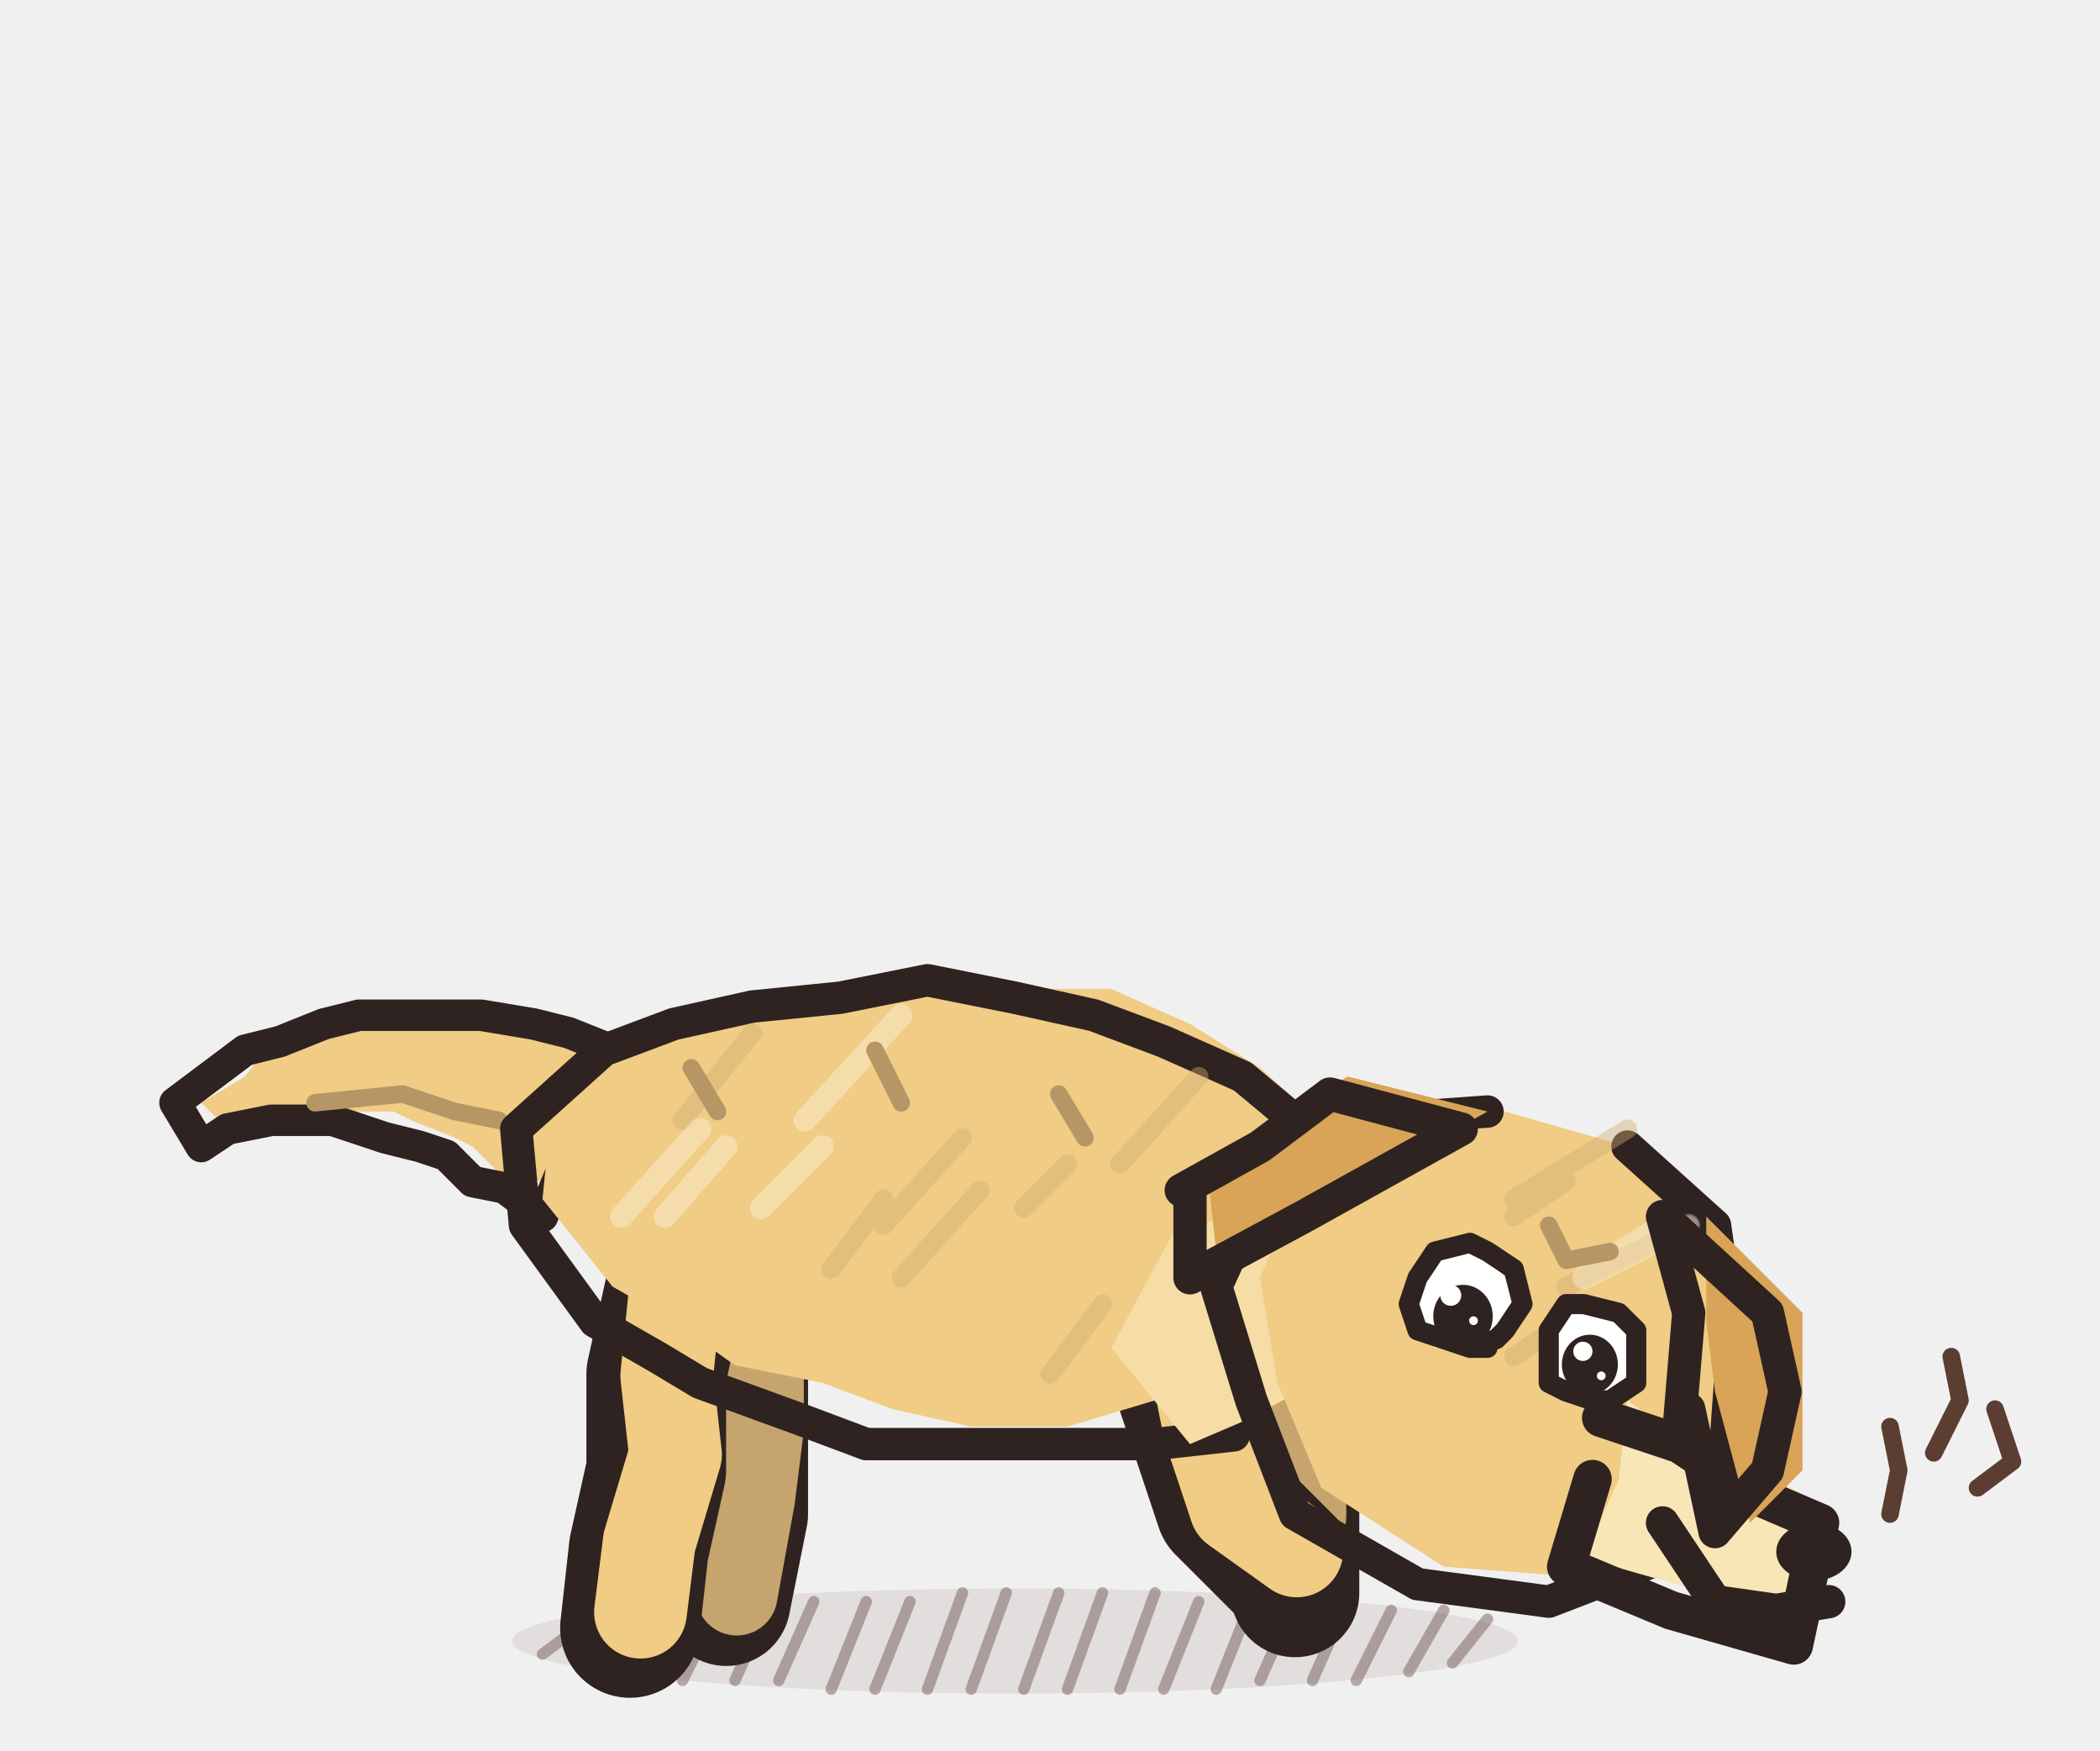
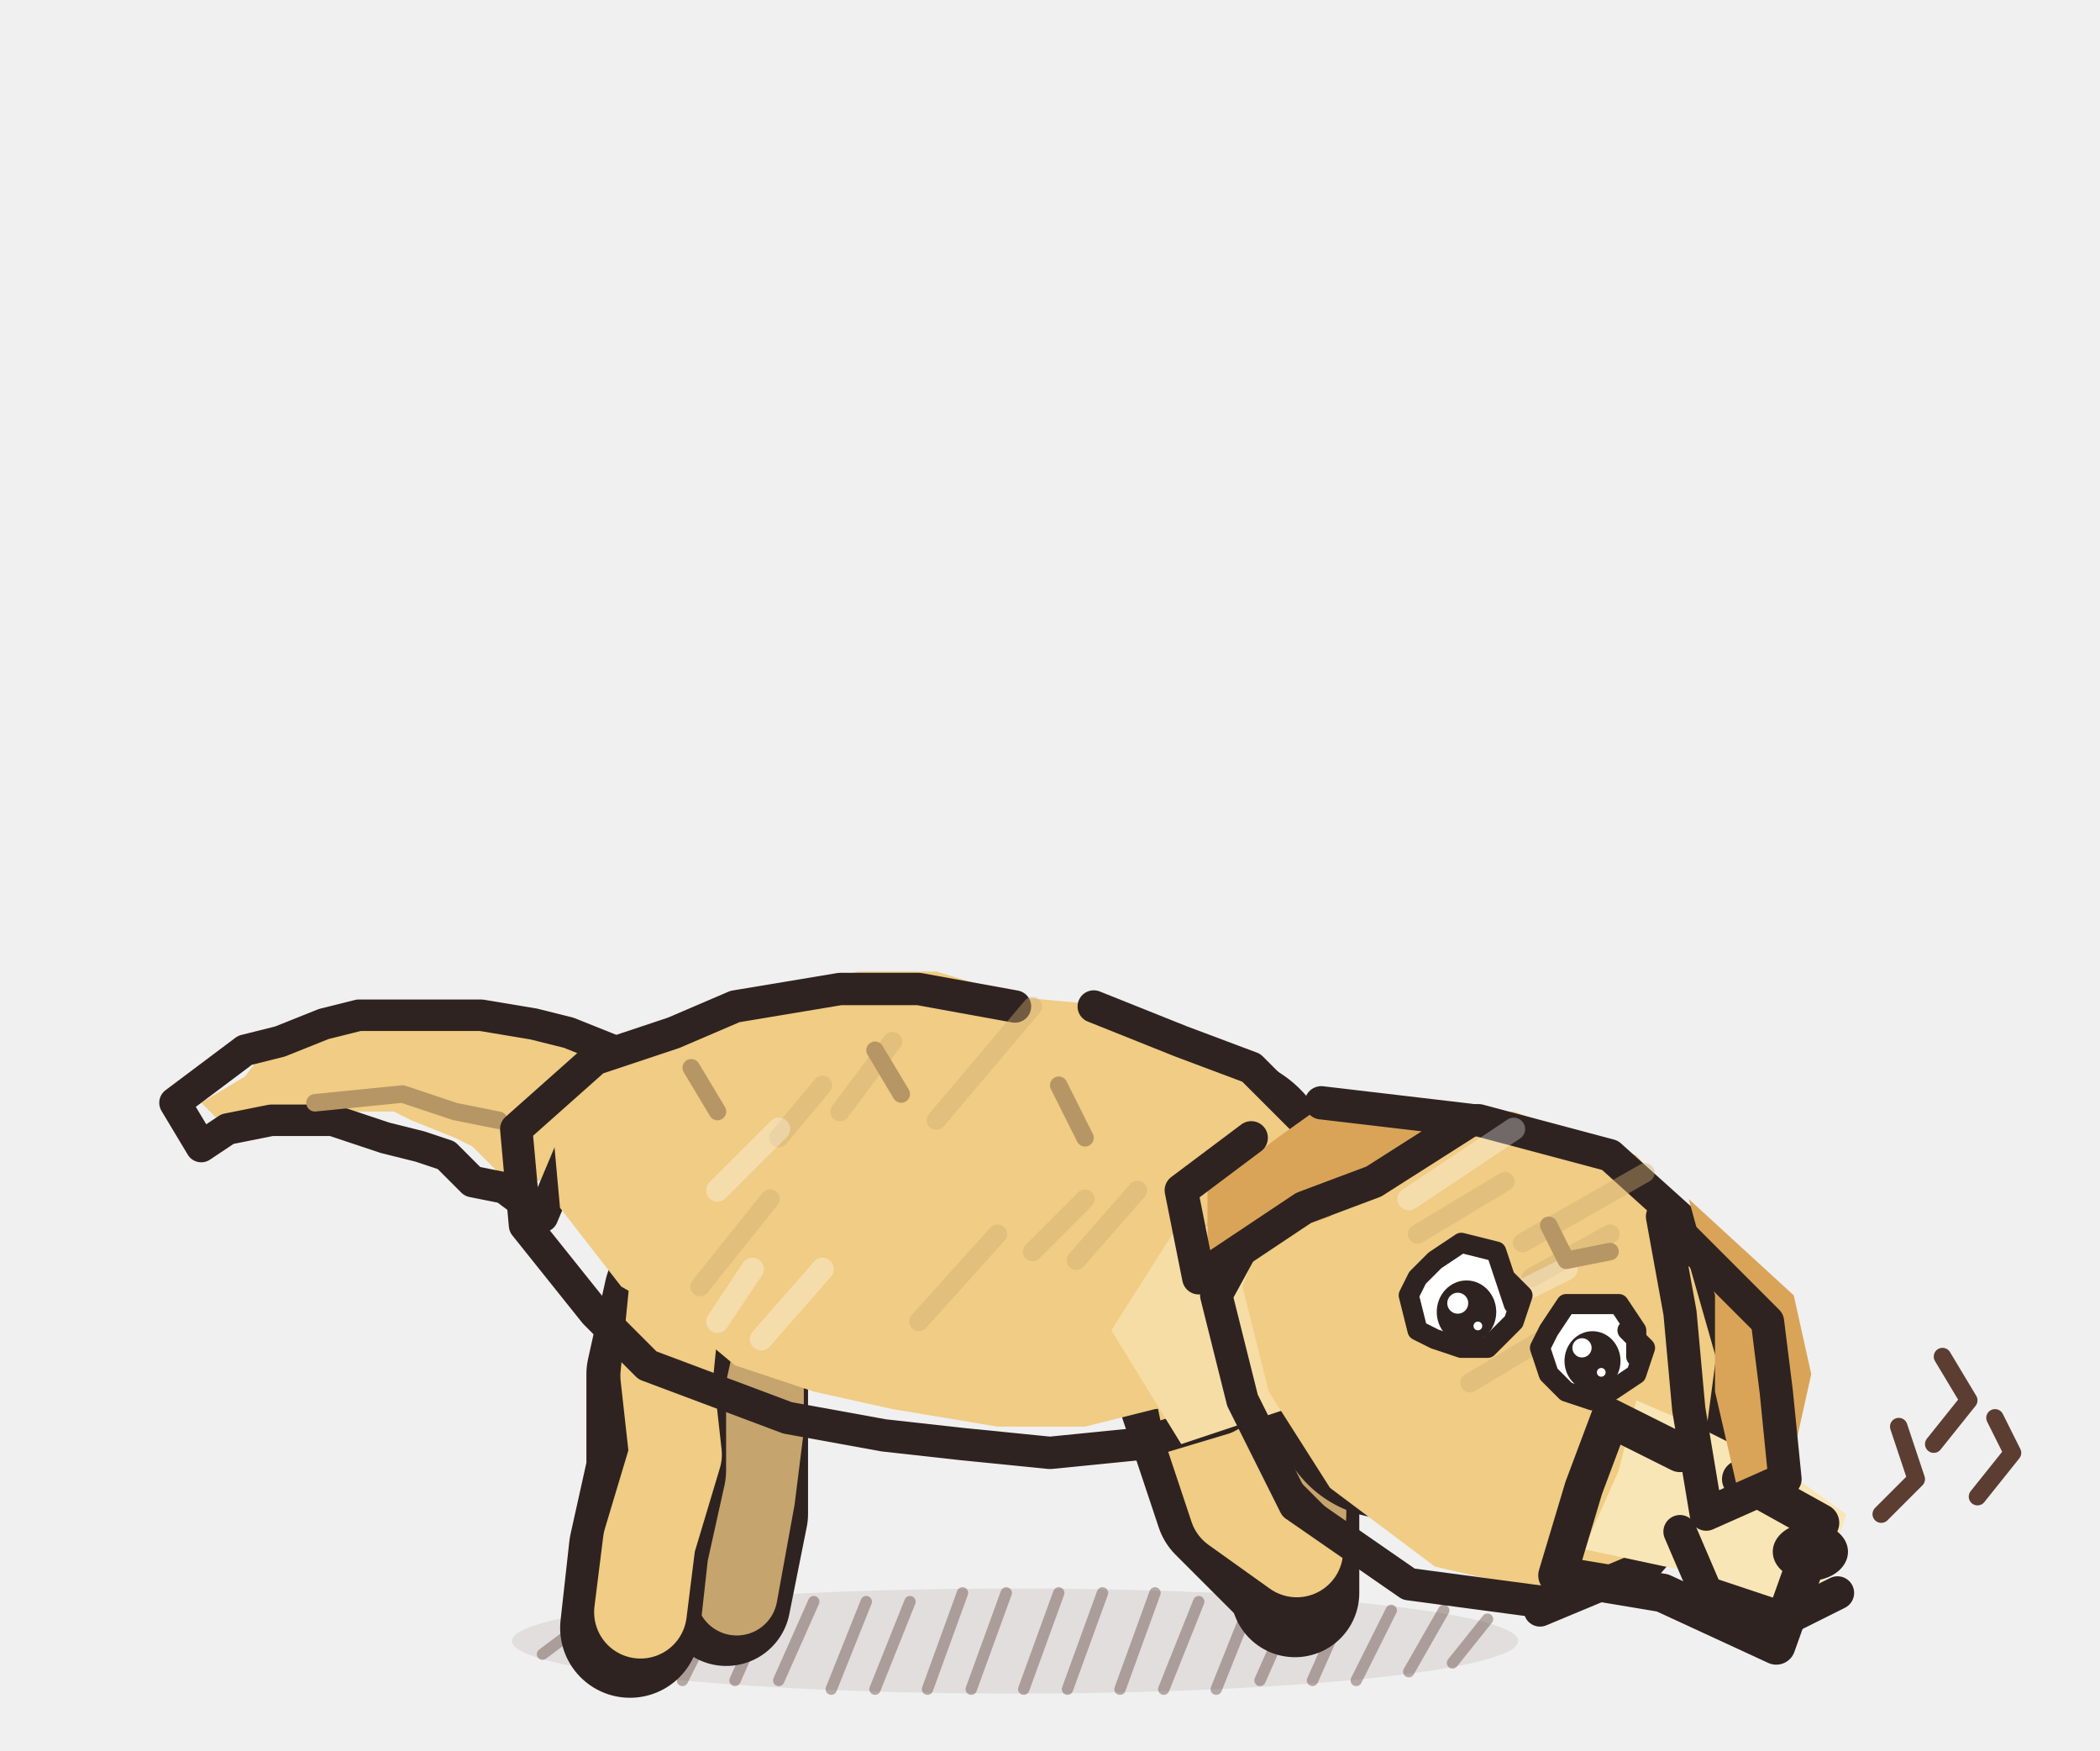
<svg xmlns="http://www.w3.org/2000/svg" width="240" height="200" class="pa-dog pa-pose-sniff" viewBox="0 0 240 200" role="img" aria-label="Butter the Labrador Retriever, sniff">
  <g>
    <ellipse cx="116" cy="187.5" rx="57.5" ry="6" fill="#5B3D32" opacity="0.1" />
    <path d="M62 189l4 -3M67 190l4 -6M73 191l4 -7M78 192l4 -8M84 192l4 -9M89 192l4 -9M95 193l4 -10M100 193l4 -10M106 193l4 -11M111 193l4 -11M117 193l4 -11M122 193l4 -11M128 193l4 -11M133 193l4 -10M139 193l4 -10M144 192l4 -9M150 192l4 -9M155 192l4 -8M161 191l4 -7M166 190l4 -5" stroke="#5B3D32" stroke-width="1.3" stroke-linecap="round" opacity="0.4" fill="none" />
    <g class="pa-d-f0">
      <path d="M71 120L67 118L64 117L59 115L53 117L50 116L44 115L40 116L36 118L31 119L28 123L23 126L26 129L31 128L33 127L38 127L40 127L45 127L47 128L52 130L54 131L57 134L62 135L66 138Z" fill="#F0CC84" />
      <path d="M58 136L62 139L70 120L65 118L61 117L55 116L49 116L46 116L41 116L37 117L32 119L28 120L24 123L20 126L23 131L26 129L31 128L34 128L38 128L41 129L44 130L48 131L51 132L54 135L59 136" fill="none" stroke="#2E2320" stroke-width="3.6" stroke-linecap="round" stroke-linejoin="round" />
      <path d="M57 128L52 127L46 125L36 126" fill="none" stroke="#b79665" stroke-width="2" stroke-linecap="round" stroke-linejoin="round" />
      <g class="pa-d-leg pa-d-leg-FH">
        <path d="M87 144L85 153L85 163L85 173L83 183" fill="none" stroke="#2E2320" stroke-width="14.693" stroke-linecap="round" stroke-linejoin="round" />
        <path d="M86 143L86 153L86 164L85 172L83 183" fill="none" stroke="#c6a46d" stroke-width="9.328" stroke-linecap="round" stroke-linejoin="round" transform="translate(1.2 -0.8)" />
      </g>
      <g class="pa-d-leg pa-d-leg-FF">
        <path d="M146 150L147 157L148 166L148 174L148 182" fill="none" stroke="#2E2320" stroke-width="14.693" stroke-linecap="round" stroke-linejoin="round" />
        <path d="M146 150L146 158L148 167L148 174L147 182" fill="none" stroke="#c6a46d" stroke-width="9.328" stroke-linecap="round" stroke-linejoin="round" transform="translate(1.2 -0.8)" />
      </g>
      <g class="pa-d-leg pa-d-leg-NH">
        <path d="M77 148L75 157L75 168L73 177L72 186" fill="none" stroke="#2E2320" stroke-width="15.965" stroke-linecap="round" stroke-linejoin="round" />
        <path d="M76 148L75 158L76 167L73 177L72 185" fill="none" stroke="#F0CC84" stroke-width="10.6" stroke-linecap="round" stroke-linejoin="round" transform="translate(1.2 -0.8)" />
      </g>
      <g class="pa-d-leg pa-d-leg-NF">
        <path d="M134 154L137 163L140 172L147 179" fill="none" stroke="#2E2320" stroke-width="15.965" stroke-linecap="round" stroke-linejoin="round" />
        <path d="M135 154L137 164L140 173L147 178" fill="none" stroke="#F0CC84" stroke-width="10.6" stroke-linecap="round" stroke-linejoin="round" transform="translate(1.2 -0.8)" />
      </g>
-       <path d="M158 142L153 152L142 160L132 160L122 163L111 163L102 161L94 158L84 156L77 151L70 147L62 137L63 127L71 118L80 116L88 113L97 112L106 111L117 113L127 113L136 117L144 122L154 131Z" fill="#F0CC84" />
-       <path d="M141 164L132 165L122 165L110 165L99 165L91 162L80 158L75 155L68 151L60 140L59 129L69 120L77 117L86 115L96 114L106 112L116 114L125 116L133 119L142 123L154 133L157 146L154 156" fill="none" stroke="#2E2320" stroke-width="3.7" stroke-linecap="round" stroke-linejoin="round" />
-       <path d="M120 157L126 149M95 145L101 137M142 144L152 132M103 146L112 136M117 138L122 133M78 128L86 118M128 133L137 123M101 140L110 130" stroke="#cfad72" stroke-width="2.2" stroke-linecap="round" opacity=".42" />
-       <path d="M71 139L80 129M92 128L103 116M76 139L83 131M87 138L94 131" stroke="#fff" stroke-width="2.6" stroke-linecap="round" opacity=".32" />
-       <path d="M134 141L143 138L153 134L152 147L152 157L143 162L136 165L127 154Z" fill="#f6dda5" />
+       <path d="M139 134L145 141L149 148L155 155L159 160" fill="none" stroke="#2E2320" stroke-width="27.065" stroke-linecap="round" stroke-linejoin="round" />
+       <path d="M139 136L144 142L149 148L155 154L159 161" fill="none" stroke="#F0CC84" stroke-width="21.7" stroke-linecap="round" stroke-linejoin="round" transform="translate(1.2 -0.8)" />
+       <path d="M158 142L153 152L141 160L132 161L124 163L114 163L102 161L93 159L84 156L78 151L71 147L64 138L63 127L71 119L81 117L89 114L98 111L107 111L117 114L128 115L135 117L144 122L155 132Z" fill="#F0CC84" />
+       <path d="M125 115L135 119L143 122L155 134L159 146L153 155L140 162L130 165L120 166L110 165L101 164L90 162L82 159L74 156L68 150L60 140L59 129L68 121L77 118L84 115L96 113L105 113L116 115" fill="none" stroke="#2E2320" stroke-width="3.7" stroke-linecap="round" stroke-linejoin="round" />
+       <path d="M130 151L140 139M96 127L102 119M89 130L94 124M107 128L118 115M123 144L130 136M118 143L124 137M80 147L88 137M105 151L114 141" stroke="#cfad72" stroke-width="2.2" stroke-linecap="round" opacity=".42" />
+       <path d="M82 151L86 145M87 153L94 145M130 153L139 141M82 136L89 129" stroke="#fff" stroke-width="2.6" stroke-linecap="round" opacity=".32" />
+       <path d="M134 141L143 139L152 136L154 147L153 159L144 162L135 165L127 152Z" fill="#f6dda5" />
      <path d="M79 122L82 127" fill="none" stroke="#b79665" stroke-width="2" stroke-linecap="round" stroke-linejoin="round" />
-       <path d="M100 120L103 126" fill="none" stroke="#b79665" stroke-width="2" stroke-linecap="round" stroke-linejoin="round" />
-       <path d="M121 125L124 130" fill="none" stroke="#b79665" stroke-width="2" stroke-linecap="round" stroke-linejoin="round" />
-       <path d="M199 168L190 176L178 180L165 179L151 170L146 158L144 146L149 134L158 128L172 127L186 131L197 140L200 154Z" fill="#F0CC84" />
-       <path d="M186 131L196 140L198 154L197 168L190 178L177 183L162 181L148 173L143 160L139 147L144 136L156 128L170 127" fill="none" stroke="#2E2320" stroke-width="3.7" stroke-linecap="round" stroke-linejoin="round" />
-       <path d="M173 137L186 129M173 139L179 135M173 155L179 151M179 147L193 140" stroke="#cfad72" stroke-width="2.2" stroke-linecap="round" opacity=".42" />
-       <path d="M182 145L190 140M181 146L193 140" stroke="#fff" stroke-width="2.6" stroke-linecap="round" opacity=".32" />
+       <path d="M100 120L103 125" fill="none" stroke="#b79665" stroke-width="2" stroke-linecap="round" stroke-linejoin="round" />
+       <path d="M121 124L124 130" fill="none" stroke="#b79665" stroke-width="2" stroke-linecap="round" stroke-linejoin="round" />
+       <path d="M197 167L190 177L177 182L164 179L152 170L145 159L142 147L147 134L158 127L173 127L187 132L195 141L201 153Z" fill="#F0CC84" />
+       <path d="M176 183L161 181L148 172L142 160L139 148L145 137L156 128L169 128L184 132L194 141L198 155L196 170L188 179L176 184" fill="none" stroke="#2E2320" stroke-width="3.7" stroke-linecap="round" stroke-linejoin="round" />
+       <path d="M175 146L184 141M168 158L178 152M174 142L188 134M162 141L172 135" stroke="#cfad72" stroke-width="2.2" stroke-linecap="round" opacity=".42" />
+       <path d="M161 137L173 129M171 149L179 145" stroke="#fff" stroke-width="2.6" stroke-linecap="round" opacity=".32" />
      <path d="M177 140L179 144L184 143" fill="none" stroke="#b79665" stroke-width="2" stroke-linecap="round" stroke-linejoin="round" />
-       <path d="M186 160L194 166L203 169L210 173L207 186L195 182L181 178L185 169Z" fill="#F9E6B6" />
-       <path d="M183 162L192 165L201 171L208 174L205 188L191 184L179 179L182 169" fill="none" stroke="#2E2320" stroke-width="4.4" stroke-linecap="round" stroke-linejoin="round" />
-       <path d="M173 149L173 152L170 154L167 154L164 154L162 152L161 148L162 146L164 143L168 142L170 143L172 146Z" fill="#FFFFFF" />
-       <path d="M170 154L168 154L165 153L162 152L161 149L162 146L164 143L168 142L170 143L173 145L174 149L172 152L171 153L168 154" fill="none" stroke="#2E2320" stroke-width="2.3" stroke-linecap="round" stroke-linejoin="round" />
-       <ellipse cx="167.2" cy="150.4" rx="3.4" ry="3.6" fill="#2E2320" />
-       <ellipse cx="165.8" cy="148" rx="1.2" ry="1.2" fill="#FFFFFF" />
-       <ellipse cx="168.4" cy="150.9" rx="0.5" ry="0.5" fill="#FFFFFF" />
-       <path d="M187 154L186 157L185 159L182 160L179 159L177 157L176 155L177 152L179 149L182 149L185 149L187 151Z" fill="#FFFFFF" />
-       <path d="M182 160L179 159L177 158L177 154L177 152L179 149L181 149L185 150L187 152L187 155L187 158L184 160L182 160L179 159" fill="none" stroke="#2E2320" stroke-width="2.3" stroke-linecap="round" stroke-linejoin="round" />
-       <ellipse cx="181.7" cy="155.9" rx="3.2" ry="3.4" fill="#2E2320" />
-       <ellipse cx="180.9" cy="154.4" rx="1.1" ry="1.1" fill="#FFFFFF" />
-       <ellipse cx="183" cy="157.2" rx="0.5" ry="0.5" fill="#FFFFFF" />
-       <ellipse cx="207.3" cy="177.3" rx="4.3" ry="3.3" fill="#2E2320" />
-       <path d="M190 174L196 183L203 184L209 183" fill="none" stroke="#2E2320" stroke-width="3.8" stroke-linecap="round" stroke-linejoin="round" />
-       <path d="M170 127L154 123L146 128L138 134L139 143L151 136L161 132Z" fill="#D9A458" />
-       <path d="M136 136L136 146L149 139L158 134L167 129L152 125L144 131L135 136" fill="none" stroke="#2E2320" stroke-width="3.8" stroke-linecap="round" stroke-linejoin="round" />
-       <path d="M195 139L206 150L206 159L206 168L200 174L196 159L195 151Z" fill="#D9A458" />
-       <path d="M192 162L193 150L190 139L202 150L204 159L202 168L196 175L193 161" fill="none" stroke="#2E2320" stroke-width="3.8" stroke-linecap="round" stroke-linejoin="round" />
-       <path d="M216 173L217 168L216 163" fill="none" stroke="#5B3D32" stroke-width="2" stroke-linecap="round" stroke-linejoin="round" />
-       <path d="M221 166L224 160L223 155" fill="none" stroke="#5B3D32" stroke-width="2" stroke-linecap="round" stroke-linejoin="round" />
-       <path d="M226 170L230 167L228 161" fill="none" stroke="#5B3D32" stroke-width="2" stroke-linecap="round" stroke-linejoin="round" />
+       <path d="M187 160L194 163L204 168L211 173L207 185L195 180L181 177L185 168Z" fill="#F9E6B6" />
+       <path d="M199 169L208 174L203 188L190 182L178 180L181 170L184 162L192 166" fill="none" stroke="#2E2320" stroke-width="4.4" stroke-linecap="round" stroke-linejoin="round" />
+       <path d="M173 149L172 152L170 154L167 155L164 154L162 152L162 149L162 146L164 143L167 142L170 143L172 146Z" fill="#FFFFFF" />
+       <path d="M172 146L174 148L173 151L170 154L167 154L164 153L162 152L161 148L162 146L164 144L167 142L171 143L172 146L173 149" fill="none" stroke="#2E2320" stroke-width="2.3" stroke-linecap="round" stroke-linejoin="round" />
+       <ellipse cx="167.6" cy="149.9" rx="3.4" ry="3.6" fill="#2E2320" />
+       <ellipse cx="166.6" cy="148.9" rx="1.2" ry="1.2" fill="#FFFFFF" />
+       <ellipse cx="168.9" cy="151.5" rx="0.5" ry="0.5" fill="#FFFFFF" />
+       <path d="M188 154L187 157L185 159L182 160L179 159L177 157L176 155L177 151L179 149L182 149L185 149L187 151Z" fill="#FFFFFF" />
+       <path d="M186 152L188 154L187 157L184 159L182 160L179 159L177 157L176 154L177 152L179 149L181 149L185 149L187 152L187 155" fill="none" stroke="#2E2320" stroke-width="2.3" stroke-linecap="round" stroke-linejoin="round" />
+       <ellipse cx="182" cy="155.5" rx="3.2" ry="3.4" fill="#2E2320" />
+       <ellipse cx="180.8" cy="154" rx="1.1" ry="1.1" fill="#FFFFFF" />
+       <ellipse cx="183" cy="156.8" rx="0.5" ry="0.5" fill="#FFFFFF" />
+       <ellipse cx="206.9" cy="177.3" rx="4.3" ry="3.3" fill="#2E2320" />
+       <path d="M192 175L195 182L204 185L210 182" fill="none" stroke="#2E2320" stroke-width="3.8" stroke-linecap="round" stroke-linejoin="round" />
+       <path d="M169 128L153 125L146 130L138 136L138 144L152 139L161 132Z" fill="#D9A458" />
+       <path d="M143 130L135 136L137 146L149 138L157 135L168 128L151 126" fill="none" stroke="#2E2320" stroke-width="3.8" stroke-linecap="round" stroke-linejoin="round" />
+       <path d="M193 137L205 148L207 157L205 166L199 172L196 159L196 148Z" fill="#D9A458" />
+       <path d="M190 139L202 151L203 159L204 169L195 173L193 161L192 150L190 139" fill="none" stroke="#2E2320" stroke-width="3.8" stroke-linecap="round" stroke-linejoin="round" />
+       <path d="M215 173L219 169L217 163" fill="none" stroke="#5B3D32" stroke-width="2" stroke-linecap="round" stroke-linejoin="round" />
+       <path d="M221 165L225 160L222 155" fill="none" stroke="#5B3D32" stroke-width="2" stroke-linecap="round" stroke-linejoin="round" />
+       <path d="M226 171L230 166L228 162" fill="none" stroke="#5B3D32" stroke-width="2" stroke-linecap="round" stroke-linejoin="round" />
    </g>
  </g>
</svg>
